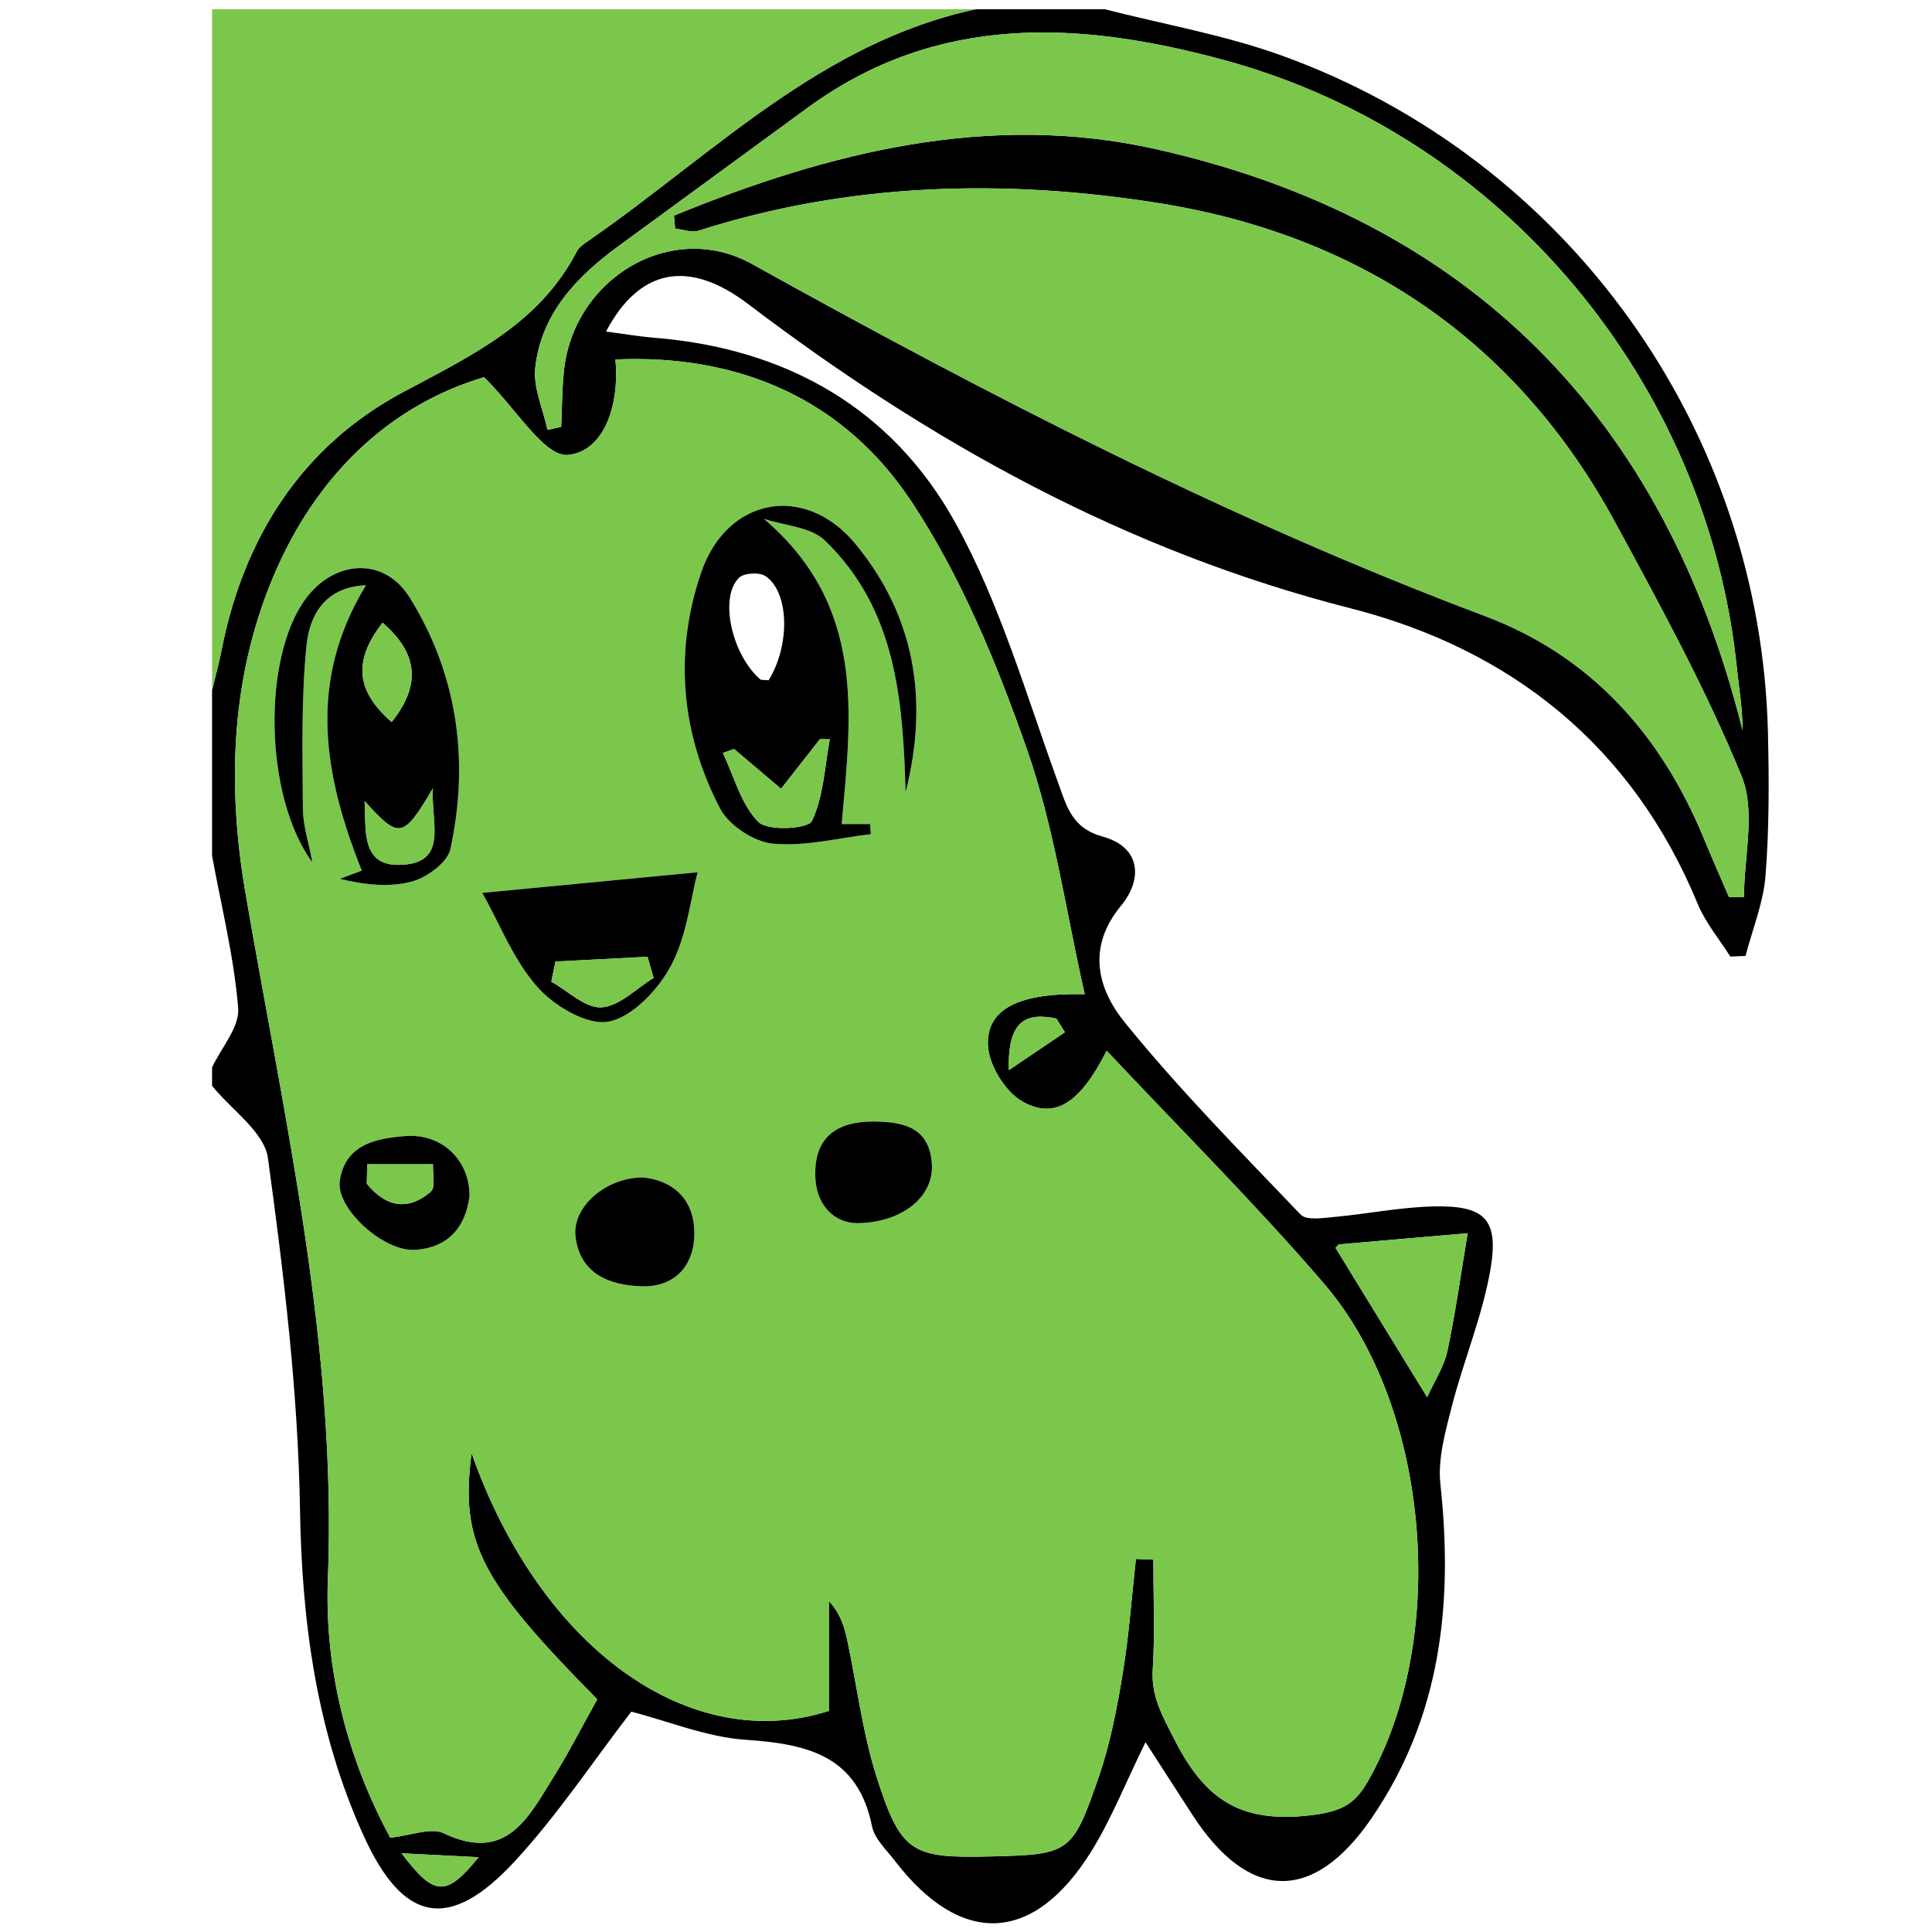
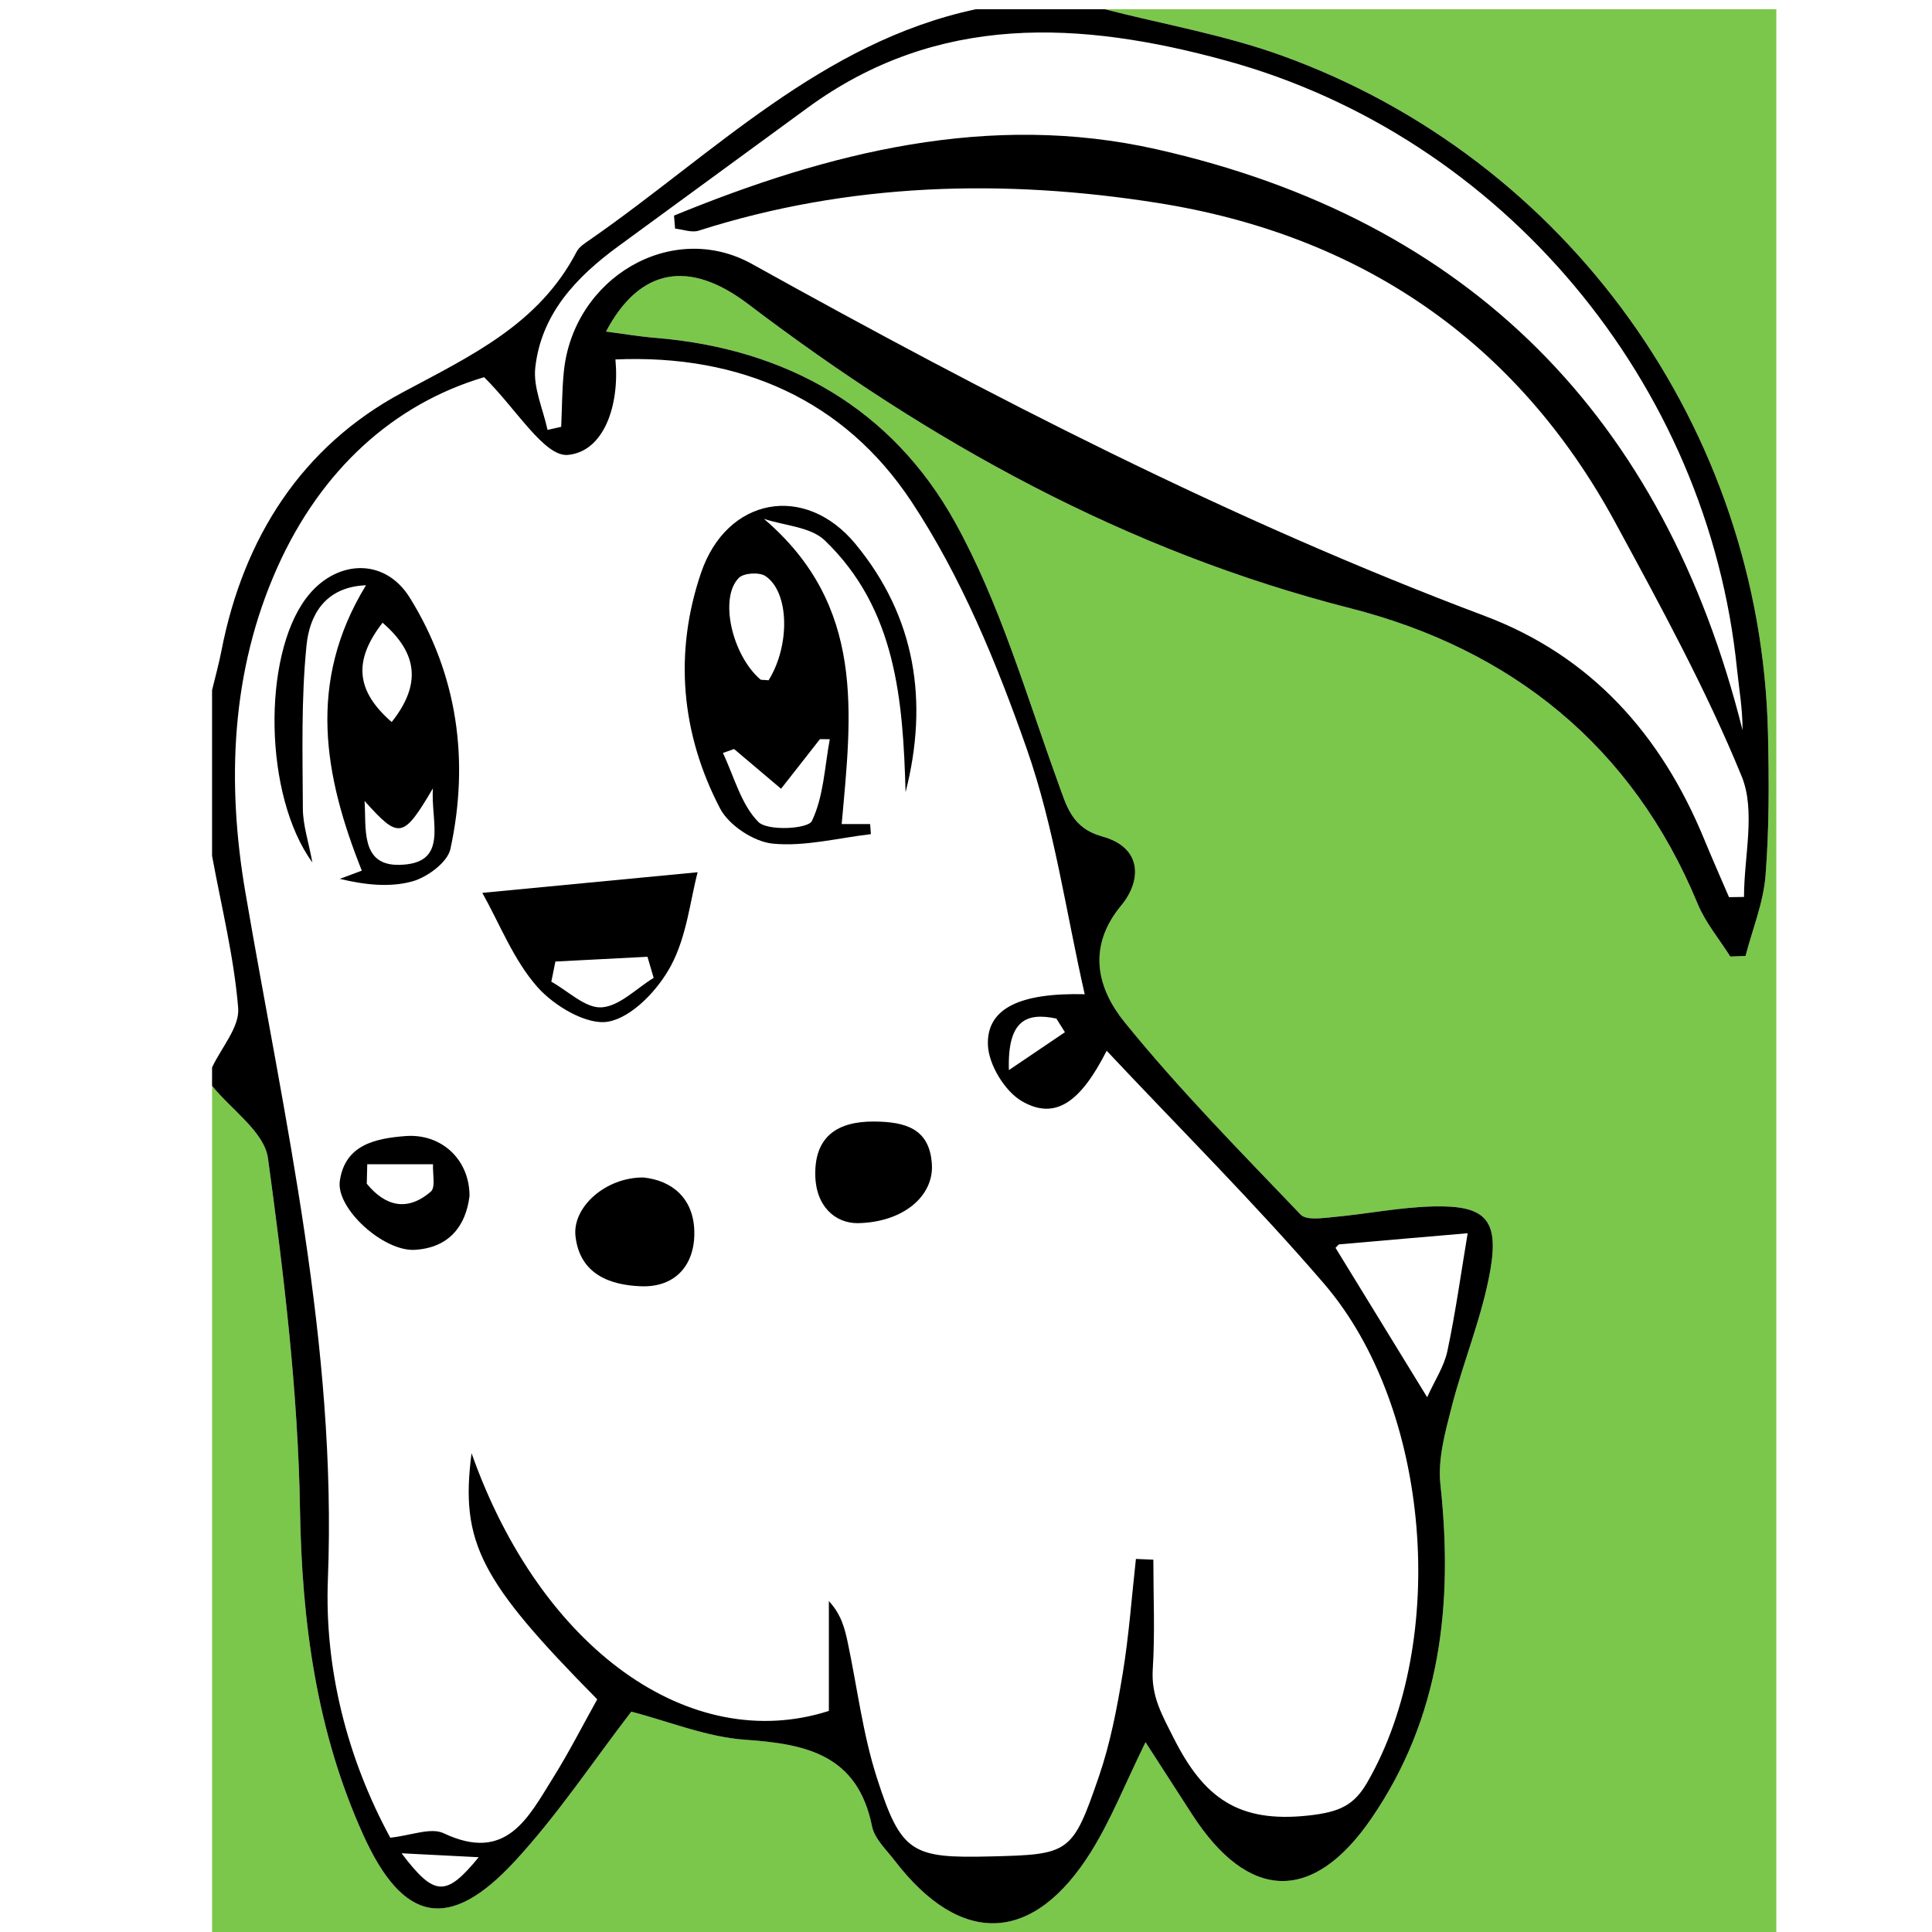
<svg xmlns="http://www.w3.org/2000/svg" version="1.1" id="Layer_1" x="0px" y="0px" width="200px" height="200px" viewBox="0 0 200 200" enable-background="new 0 0 200 200" xml:space="preserve">
  <g>
-     <path fill="none" d="M114.35,0.953c23.179,0,46.356,0,69.535,0c0,66.678,0,133.356,0,200.035c-53.977,0-107.955,0-161.932,0   c0-29.529,0-59.058,0-88.587c2.009,2.487,5.417,4.783,5.787,7.495c1.646,12.037,3.114,24.184,3.314,36.312   c0.195,11.778,1.717,23.067,6.565,33.771c4.126,9.108,8.917,10.013,15.68,2.688c4.455-4.824,8.124-10.374,12.053-15.479   c3.882,1.002,7.81,2.637,11.83,2.911c6.364,0.435,11.607,1.6,13.09,8.959c0.26,1.288,1.477,2.416,2.344,3.546   c6.866,8.947,14.377,8.66,20.362-0.966c2.05-3.298,3.49-6.975,5.606-11.288c1.838,2.848,3.331,5.169,4.831,7.486   c5.83,9.01,12.513,9.208,18.551,0.407c7.209-10.508,8.479-22.249,7.144-34.6c-0.282-2.616,0.505-5.427,1.179-8.05   c1.217-4.733,3.152-9.317,3.988-14.104c0.919-5.264-0.546-6.711-5.808-6.604c-3.466,0.07-6.915,0.776-10.381,1.096   c-1.159,0.106-2.85,0.374-3.444-0.247c-6.212-6.501-12.553-12.922-18.206-19.894c-2.764-3.408-4.007-7.711-0.377-12.098   c2.165-2.618,2.16-6.011-1.908-7.138c-3.209-0.891-3.714-3.088-4.656-5.685c-3.279-9.039-5.984-18.458-10.598-26.799   c-6.536-11.816-17.461-18.044-31.084-19.151c-1.637-0.133-3.263-0.413-5.08-0.649c3.459-6.553,8.577-7.508,14.705-2.854   c18.862,14.326,39.123,25.573,62.352,31.499c16.612,4.238,29.194,14.218,35.95,30.595c0.806,1.952,2.235,3.646,3.376,5.458   c0.526-0.021,1.053-0.042,1.58-0.062c0.72-2.767,1.847-5.502,2.068-8.309c0.387-4.892,0.366-9.833,0.253-14.747   c-0.729-31.485-20.715-59.47-50.367-70.162C126.743,3.609,120.46,2.521,114.35,0.953z" />
+     <path fill="#7AC74C" d="M114.35,0.953c23.179,0,46.356,0,69.535,0c0,66.678,0,133.356,0,200.035c-53.977,0-107.955,0-161.932,0   c0-29.529,0-59.058,0-88.587c2.009,2.487,5.417,4.783,5.787,7.495c1.646,12.037,3.114,24.184,3.314,36.312   c0.195,11.778,1.717,23.067,6.565,33.771c4.126,9.108,8.917,10.013,15.68,2.688c4.455-4.824,8.124-10.374,12.053-15.479   c3.882,1.002,7.81,2.637,11.83,2.911c6.364,0.435,11.607,1.6,13.09,8.959c0.26,1.288,1.477,2.416,2.344,3.546   c6.866,8.947,14.377,8.66,20.362-0.966c2.05-3.298,3.49-6.975,5.606-11.288c1.838,2.848,3.331,5.169,4.831,7.486   c5.83,9.01,12.513,9.208,18.551,0.407c7.209-10.508,8.479-22.249,7.144-34.6c-0.282-2.616,0.505-5.427,1.179-8.05   c1.217-4.733,3.152-9.317,3.988-14.104c0.919-5.264-0.546-6.711-5.808-6.604c-3.466,0.07-6.915,0.776-10.381,1.096   c-1.159,0.106-2.85,0.374-3.444-0.247c-6.212-6.501-12.553-12.922-18.206-19.894c-2.764-3.408-4.007-7.711-0.377-12.098   c2.165-2.618,2.16-6.011-1.908-7.138c-3.209-0.891-3.714-3.088-4.656-5.685c-3.279-9.039-5.984-18.458-10.598-26.799   c-6.536-11.816-17.461-18.044-31.084-19.151c-1.637-0.133-3.263-0.413-5.08-0.649c3.459-6.553,8.577-7.508,14.705-2.854   c18.862,14.326,39.123,25.573,62.352,31.499c16.612,4.238,29.194,14.218,35.95,30.595c0.806,1.952,2.235,3.646,3.376,5.458   c0.526-0.021,1.053-0.042,1.58-0.062c0.72-2.767,1.847-5.502,2.068-8.309c0.387-4.892,0.366-9.833,0.253-14.747   c-0.729-31.485-20.715-59.47-50.367-70.162C126.743,3.609,120.46,2.521,114.35,0.953z" />
    <path fill-rule="evenodd" clip-rule="evenodd" d="M114.35,0.953c6.11,1.568,12.394,2.657,18.302,4.787   c29.652,10.692,49.638,38.677,50.367,70.162c0.113,4.914,0.134,9.854-0.253,14.747c-0.222,2.807-1.349,5.542-2.068,8.309   c-0.527,0.021-1.054,0.041-1.58,0.062c-1.141-1.813-2.57-3.507-3.376-5.458c-6.756-16.376-19.338-26.357-35.95-30.595   c-23.229-5.926-43.49-17.173-62.352-31.499c-6.128-4.654-11.246-3.699-14.705,2.854c1.816,0.236,3.442,0.517,5.08,0.649   c13.624,1.107,24.548,7.335,31.084,19.151c4.613,8.34,7.318,17.76,10.598,26.799c0.942,2.596,1.447,4.794,4.656,5.685   c4.068,1.127,4.073,4.521,1.908,7.138c-3.63,4.387-2.387,8.69,0.377,12.098c5.653,6.972,11.994,13.393,18.206,19.894   c0.595,0.621,2.285,0.354,3.444,0.247c3.466-0.319,6.915-1.025,10.381-1.096c5.262-0.107,6.727,1.34,5.808,6.604   c-0.836,4.786-2.771,9.37-3.988,14.104c-0.674,2.623-1.461,5.434-1.179,8.05c1.336,12.351,0.065,24.092-7.144,34.6   c-6.038,8.801-12.721,8.603-18.551-0.407c-1.5-2.317-2.993-4.639-4.831-7.486c-2.116,4.313-3.557,7.99-5.606,11.288   c-5.984,9.626-13.496,9.913-20.362,0.966c-0.868-1.13-2.084-2.258-2.344-3.546c-1.482-7.359-6.726-8.524-13.09-8.959   c-4.021-0.274-7.948-1.909-11.83-2.911c-3.929,5.104-7.598,10.654-12.053,15.479c-6.763,7.325-11.554,6.421-15.68-2.688   c-4.849-10.704-6.371-21.993-6.565-33.771c-0.2-12.128-1.668-24.274-3.314-36.312c-0.371-2.712-3.778-5.008-5.787-7.495   c0-0.636,0-1.27,0-1.905c0.962-2.053,2.864-4.183,2.704-6.144c-0.432-5.293-1.742-10.515-2.704-15.765c0-5.715,0-11.431,0-17.146   c0.327-1.359,0.705-2.708,0.971-4.078c2.273-11.694,8.321-21.152,18.712-26.723c7.112-3.812,14.151-7.065,18.06-14.588   c0.272-0.524,0.89-0.899,1.406-1.259c12.756-8.864,23.911-20.409,39.911-23.84C105.459,0.953,109.904,0.953,114.35,0.953z    M48.815,150.436c7.174,20.289,22.643,31.271,36.989,26.678c0-3.729,0-7.55,0-11.369c1.298,1.394,1.655,2.864,1.966,4.345   c0.978,4.642,1.551,9.412,2.991,13.905c2.51,7.83,3.631,8.38,11.73,8.183c8.237-0.2,8.521-0.271,11.281-8.318   c1.172-3.416,1.859-7.031,2.449-10.607c0.647-3.927,0.928-7.913,1.369-11.873c0.601,0.026,1.202,0.053,1.803,0.078   c0,3.781,0.178,7.574-0.06,11.34c-0.175,2.784,0.938,4.69,2.174,7.141c3.105,6.152,6.675,8.808,13.978,7.999   c3.254-0.36,4.706-1.086,6.072-3.457c8.438-14.647,6.575-38.732-4.504-51.608c-7.169-8.334-14.99-16.107-22.491-24.1   c-2.705,5.329-5.316,7.214-8.759,5.233c-1.775-1.021-3.461-3.79-3.535-5.83c-0.14-3.822,3.366-5.416,10.021-5.254   c-1.936-8.504-3.136-17.224-5.986-25.365c-3.108-8.875-6.794-17.845-11.95-25.634C87.39,41.4,76.63,36.65,63.708,37.21   c0.449,4.73-1.173,9.53-4.916,9.882c-2.426,0.229-5.345-4.766-8.677-8.045C40.753,41.826,33.24,48.63,28.718,58.72   c-4.845,10.812-5.245,22.392-3.317,33.654c4.035,23.578,9.49,46.863,8.542,71.113c-0.36,9.21,1.973,18.49,6.457,26.751   c2.139-0.221,4.195-1.094,5.535-0.459c6.489,3.076,8.752-1.629,11.332-5.764c1.659-2.658,3.084-5.462,4.559-8.101   C49.725,163.658,47.613,159.689,48.815,150.436z M178.986,92.874c0.518-0.007,1.035-0.016,1.553-0.023   c0-4.195,1.229-8.894-0.242-12.486c-3.698-9.031-8.42-17.669-13.086-26.274c-10.242-18.889-26.514-29.789-47.386-33.086   c-15.873-2.509-31.908-2.113-47.503,2.874c-0.716,0.229-1.62-0.129-2.437-0.213c-0.037-0.45-0.074-0.899-0.111-1.348   c15.985-6.554,32.62-10.77,49.951-6.866c32.424,7.303,52.563,27.737,60.661,60.133c0.011-2.255-0.364-4.27-0.569-6.301   c-2.995-29.665-24.247-55.172-52.956-63.026c-14.969-4.096-29.78-4.959-43.266,4.905c-6.529,4.776-13.056,9.553-19.584,14.327   c-4.351,3.183-7.979,6.99-8.6,12.569c-0.23,2.075,0.81,4.293,1.27,6.445c0.471-0.107,0.943-0.214,1.414-0.32   c0.084-1.88,0.085-3.768,0.266-5.638c0.945-9.796,11.19-15.825,19.479-11.221c24.569,13.646,49.487,26.521,75.853,36.435   c11.026,4.147,18.26,12.292,22.7,23.061C177.229,88.85,178.12,90.856,178.986,92.874z M147.739,144.642   c0.773-1.714,1.756-3.183,2.096-4.789c0.854-4.029,1.418-8.121,2.097-12.188c-4.425,0.38-8.851,0.757-13.275,1.149   c-0.113,0.01-0.211,0.183-0.404,0.362C141.324,134.183,144.398,139.195,147.739,144.642z M110.242,106.855   c-0.297-0.472-0.592-0.943-0.889-1.415c-3.074-0.641-5.074,0.127-4.913,5.338C106.879,109.13,108.561,107.993,110.242,106.855z    M41.569,191.851c3.414,4.512,4.604,4.532,7.984,0.407C46.837,192.119,44.532,192.002,41.569,191.851z" />
-     <path fill-rule="evenodd" clip-rule="evenodd" fill="#7AC74C" d="M101.014,0.953c-16,3.432-27.155,14.977-39.911,23.84   c-0.517,0.359-1.134,0.735-1.406,1.259c-3.909,7.523-10.948,10.776-18.06,14.588c-10.391,5.57-16.439,15.029-18.712,26.723   c-0.267,1.37-0.645,2.719-0.971,4.078c0-23.421,0-46.843,0-70.488C48.306,0.953,74.66,0.953,101.014,0.953z" />
+     <path fill-rule="evenodd" clip-rule="evenodd" fill="none" d="M101.014,0.953c-16,3.432-27.155,14.977-39.911,23.84   c-0.517,0.359-1.134,0.735-1.406,1.259c-3.909,7.523-10.948,10.776-18.06,14.588c-10.391,5.57-16.439,15.029-18.712,26.723   c-0.267,1.37-0.645,2.719-0.971,4.078c0-23.421,0-46.843,0-70.488C48.306,0.953,74.66,0.953,101.014,0.953z" />
    <path fill-rule="evenodd" clip-rule="evenodd" fill="none" d="M21.953,88.587c0.962,5.25,2.272,10.471,2.704,15.765   c0.16,1.961-1.742,4.091-2.704,6.144C21.953,103.192,21.953,95.89,21.953,88.587z" />
-     <path fill-rule="evenodd" clip-rule="evenodd" fill="#7AC74C" d="M48.815,150.436c-1.203,9.254,0.91,13.223,13.009,25.479   c-1.475,2.639-2.9,5.442-4.559,8.101c-2.579,4.135-4.843,8.84-11.332,5.764c-1.34-0.635-3.396,0.238-5.535,0.459   c-4.484-8.261-6.817-17.541-6.457-26.751c0.948-24.25-4.507-47.535-8.542-71.113c-1.928-11.262-1.528-22.842,3.317-33.654   c4.521-10.09,12.035-16.894,21.397-19.673c3.333,3.279,6.251,8.274,8.677,8.045c3.742-0.353,5.365-5.152,4.916-9.882   C76.63,36.65,87.39,41.4,94.354,51.921c5.156,7.789,8.842,16.759,11.95,25.634c2.851,8.141,4.051,16.86,5.986,25.365   c-6.655-0.162-10.161,1.432-10.021,5.254c0.074,2.04,1.76,4.81,3.535,5.83c3.442,1.98,6.054,0.096,8.759-5.233   c7.501,7.992,15.322,15.766,22.491,24.1c11.079,12.876,12.941,36.961,4.504,51.608c-1.366,2.371-2.818,3.097-6.072,3.457   c-7.303,0.809-10.872-1.847-13.978-7.999c-1.236-2.45-2.349-4.356-2.174-7.141c0.237-3.766,0.06-7.559,0.06-11.34   c-0.601-0.025-1.202-0.052-1.803-0.078c-0.441,3.96-0.722,7.946-1.369,11.873c-0.59,3.576-1.277,7.191-2.449,10.607   c-2.761,8.048-3.044,8.118-11.281,8.318c-8.099,0.197-9.22-0.353-11.73-8.183c-1.44-4.493-2.013-9.264-2.991-13.905   c-0.312-1.48-0.668-2.951-1.966-4.345c0,3.819,0,7.64,0,11.369C71.458,181.707,55.99,170.725,48.815,150.436z M79.083,53.711   c2.132,0.71,4.835,0.825,6.3,2.23c7.392,7.1,8.094,16.54,8.364,26.062c2.407-9.403,1.029-18.153-5.173-25.676   c-5.237-6.353-13.336-4.857-16.001,2.974c-2.819,8.284-2.072,16.63,1.966,24.382c0.913,1.753,3.504,3.461,5.471,3.65   c3.32,0.32,6.758-0.59,10.146-0.983c-0.026-0.349-0.052-0.698-0.078-1.047c-1.043,0-2.087,0-2.946,0   C88.158,73.855,89.63,62.722,79.083,53.711z M37.888,60.585c-6.149,10.051-4.322,19.788-0.432,29.546   c-0.759,0.283-1.517,0.565-2.275,0.848c2.599,0.625,5.178,0.903,7.502,0.261c1.552-0.43,3.647-1.976,3.945-3.357   c1.976-9.147,0.745-18.033-4.208-26.012c-2.639-4.251-7.752-3.934-10.743,0.07c-4.532,6.063-4.364,20.437,0.659,27.337   c-0.407-2.195-0.975-3.872-0.983-5.551c-0.026-5.649-0.189-11.333,0.38-16.936C32.036,63.799,33.553,60.761,37.888,60.585z    M49.928,92.428c1.799,3.203,3.225,6.936,5.701,9.743c1.735,1.967,5.156,4.003,7.363,3.584c2.481-0.473,5.132-3.301,6.459-5.775   c1.646-3.072,2.011-6.83,2.769-9.687C65.046,90.98,57.471,91.706,49.928,92.428z M66.594,121.892   c-3.895-0.023-7.365,3.064-7.018,6.088c0.45,3.931,3.569,5.062,6.805,5.175c3.567,0.125,5.575-2.245,5.496-5.684   C71.796,124.011,69.53,122.188,66.594,121.892z M88.775,126.622c4.787-0.085,7.88-2.845,7.695-6.062   c-0.215-3.729-2.722-4.427-5.935-4.459c-3.83-0.039-6.166,1.536-6.14,5.434C84.417,124.92,86.495,126.624,88.775,126.622z    M48.604,123.803c0.004-3.762-2.902-6.492-6.653-6.196c-3.04,0.24-6.239,0.872-6.774,4.65c-0.404,2.854,4.528,7.325,7.779,7.125   C46.509,129.161,48.232,126.895,48.604,123.803z" />
-     <path fill-rule="evenodd" clip-rule="evenodd" fill="#7AC74C" d="M178.986,92.874c-0.866-2.018-1.758-4.024-2.594-6.054   c-4.44-10.77-11.674-18.914-22.7-23.061c-26.366-9.915-51.284-22.789-75.853-36.435c-8.288-4.604-18.534,1.425-19.479,11.221   c-0.18,1.871-0.182,3.758-0.266,5.638c-0.471,0.106-0.943,0.213-1.414,0.32c-0.46-2.152-1.5-4.37-1.27-6.445   c0.621-5.58,4.249-9.387,8.6-12.569c6.529-4.774,13.056-9.551,19.584-14.327c13.486-9.864,28.297-9,43.266-4.905   c28.709,7.854,49.961,33.361,52.956,63.026c0.205,2.032,0.58,4.046,0.569,6.301c-8.098-32.396-28.237-52.83-60.661-60.133   c-17.331-3.904-33.966,0.312-49.951,6.866c0.037,0.449,0.074,0.898,0.111,1.348c0.816,0.083,1.72,0.441,2.437,0.213   c15.595-4.987,31.63-5.382,47.503-2.874c20.872,3.297,37.144,14.197,47.386,33.086c4.666,8.604,9.388,17.243,13.086,26.274   c1.471,3.593,0.242,8.291,0.242,12.486C180.021,92.858,179.504,92.867,178.986,92.874z" />
-     <path fill-rule="evenodd" clip-rule="evenodd" fill="#7AC74C" d="M147.739,144.642c-3.341-5.446-6.415-10.459-9.487-15.466   c0.193-0.18,0.291-0.353,0.404-0.362c4.425-0.393,8.851-0.77,13.275-1.149c-0.679,4.067-1.242,8.159-2.097,12.188   C149.495,141.459,148.513,142.928,147.739,144.642z" />
-     <path fill-rule="evenodd" clip-rule="evenodd" fill="#7AC74C" d="M110.242,106.855c-1.682,1.138-3.363,2.274-5.802,3.923   c-0.161-5.211,1.839-5.979,4.913-5.338C109.65,105.912,109.945,106.384,110.242,106.855z" />
-     <path fill-rule="evenodd" clip-rule="evenodd" fill="#7AC74C" d="M41.569,191.851c2.963,0.151,5.268,0.269,7.984,0.407   C46.173,196.383,44.983,196.362,41.569,191.851z" />
+     <path fill-rule="evenodd" clip-rule="evenodd" fill="none" d="M48.815,150.436c-1.203,9.254,0.91,13.223,13.009,25.479   c-1.475,2.639-2.9,5.442-4.559,8.101c-2.579,4.135-4.843,8.84-11.332,5.764c-1.34-0.635-3.396,0.238-5.535,0.459   c-4.484-8.261-6.817-17.541-6.457-26.751c0.948-24.25-4.507-47.535-8.542-71.113c-1.928-11.262-1.528-22.842,3.317-33.654   c4.521-10.09,12.035-16.894,21.397-19.673c3.333,3.279,6.251,8.274,8.677,8.045c3.742-0.353,5.365-5.152,4.916-9.882   C76.63,36.65,87.39,41.4,94.354,51.921c5.156,7.789,8.842,16.759,11.95,25.634c2.851,8.141,4.051,16.86,5.986,25.365   c-6.655-0.162-10.161,1.432-10.021,5.254c0.074,2.04,1.76,4.81,3.535,5.83c3.442,1.98,6.054,0.096,8.759-5.233   c7.501,7.992,15.322,15.766,22.491,24.1c11.079,12.876,12.941,36.961,4.504,51.608c-1.366,2.371-2.818,3.097-6.072,3.457   c-7.303,0.809-10.872-1.847-13.978-7.999c-1.236-2.45-2.349-4.356-2.174-7.141c0.237-3.766,0.06-7.559,0.06-11.34   c-0.601-0.025-1.202-0.052-1.803-0.078c-0.441,3.96-0.722,7.946-1.369,11.873c-0.59,3.576-1.277,7.191-2.449,10.607   c-2.761,8.048-3.044,8.118-11.281,8.318c-8.099,0.197-9.22-0.353-11.73-8.183c-1.44-4.493-2.013-9.264-2.991-13.905   c-0.312-1.48-0.668-2.951-1.966-4.345c0,3.819,0,7.64,0,11.369C71.458,181.707,55.99,170.725,48.815,150.436z M79.083,53.711   c2.132,0.71,4.835,0.825,6.3,2.23c7.392,7.1,8.094,16.54,8.364,26.062c2.407-9.403,1.029-18.153-5.173-25.676   c-5.237-6.353-13.336-4.857-16.001,2.974c-2.819,8.284-2.072,16.63,1.966,24.382c0.913,1.753,3.504,3.461,5.471,3.65   c3.32,0.32,6.758-0.59,10.146-0.983c-0.026-0.349-0.052-0.698-0.078-1.047c-1.043,0-2.087,0-2.946,0   C88.158,73.855,89.63,62.722,79.083,53.711z M37.888,60.585c-6.149,10.051-4.322,19.788-0.432,29.546   c-0.759,0.283-1.517,0.565-2.275,0.848c2.599,0.625,5.178,0.903,7.502,0.261c1.552-0.43,3.647-1.976,3.945-3.357   c1.976-9.147,0.745-18.033-4.208-26.012c-2.639-4.251-7.752-3.934-10.743,0.07c-4.532,6.063-4.364,20.437,0.659,27.337   c-0.407-2.195-0.975-3.872-0.983-5.551c-0.026-5.649-0.189-11.333,0.38-16.936C32.036,63.799,33.553,60.761,37.888,60.585z    M49.928,92.428c1.799,3.203,3.225,6.936,5.701,9.743c1.735,1.967,5.156,4.003,7.363,3.584c2.481-0.473,5.132-3.301,6.459-5.775   c1.646-3.072,2.011-6.83,2.769-9.687C65.046,90.98,57.471,91.706,49.928,92.428z M66.594,121.892   c-3.895-0.023-7.365,3.064-7.018,6.088c0.45,3.931,3.569,5.062,6.805,5.175c3.567,0.125,5.575-2.245,5.496-5.684   C71.796,124.011,69.53,122.188,66.594,121.892z M88.775,126.622c4.787-0.085,7.88-2.845,7.695-6.062   c-0.215-3.729-2.722-4.427-5.935-4.459c-3.83-0.039-6.166,1.536-6.14,5.434C84.417,124.92,86.495,126.624,88.775,126.622z    M48.604,123.803c0.004-3.762-2.902-6.492-6.653-6.196c-3.04,0.24-6.239,0.872-6.774,4.65c-0.404,2.854,4.528,7.325,7.779,7.125   C46.509,129.161,48.232,126.895,48.604,123.803z" />
+     <path fill-rule="evenodd" clip-rule="evenodd" fill="none" d="M178.986,92.874c-0.866-2.018-1.758-4.024-2.594-6.054   c-4.44-10.77-11.674-18.914-22.7-23.061c-26.366-9.915-51.284-22.789-75.853-36.435c-8.288-4.604-18.534,1.425-19.479,11.221   c-0.18,1.871-0.182,3.758-0.266,5.638c-0.471,0.106-0.943,0.213-1.414,0.32c-0.46-2.152-1.5-4.37-1.27-6.445   c0.621-5.58,4.249-9.387,8.6-12.569c6.529-4.774,13.056-9.551,19.584-14.327c13.486-9.864,28.297-9,43.266-4.905   c28.709,7.854,49.961,33.361,52.956,63.026c0.205,2.032,0.58,4.046,0.569,6.301c-8.098-32.396-28.237-52.83-60.661-60.133   c-17.331-3.904-33.966,0.312-49.951,6.866c0.037,0.449,0.074,0.898,0.111,1.348c0.816,0.083,1.72,0.441,2.437,0.213   c15.595-4.987,31.63-5.382,47.503-2.874c20.872,3.297,37.144,14.197,47.386,33.086c4.666,8.604,9.388,17.243,13.086,26.274   c1.471,3.593,0.242,8.291,0.242,12.486C180.021,92.858,179.504,92.867,178.986,92.874z" />
+     <path fill-rule="evenodd" clip-rule="evenodd" fill="none" d="M147.739,144.642c-3.341-5.446-6.415-10.459-9.487-15.466   c0.193-0.18,0.291-0.353,0.404-0.362c4.425-0.393,8.851-0.77,13.275-1.149c-0.679,4.067-1.242,8.159-2.097,12.188   C149.495,141.459,148.513,142.928,147.739,144.642z" />
+     <path fill-rule="evenodd" clip-rule="evenodd" fill="none" d="M110.242,106.855c-1.682,1.138-3.363,2.274-5.802,3.923   c-0.161-5.211,1.839-5.979,4.913-5.338C109.65,105.912,109.945,106.384,110.242,106.855z" />
+     <path fill-rule="evenodd" clip-rule="evenodd" fill="none" d="M41.569,191.851c2.963,0.151,5.268,0.269,7.984,0.407   C46.173,196.383,44.983,196.362,41.569,191.851z" />
    <path fill-rule="evenodd" clip-rule="evenodd" d="M79.083,53.711c10.547,9.011,9.075,20.145,8.047,31.593c0.859,0,1.903,0,2.946,0   c0.026,0.349,0.052,0.698,0.078,1.047c-3.388,0.393-6.826,1.303-10.146,0.983c-1.967-0.188-4.558-1.896-5.471-3.65   c-4.038-7.752-4.785-16.099-1.966-24.382c2.665-7.831,10.764-9.326,16.001-2.974c6.202,7.522,7.58,16.272,5.173,25.676   c-0.27-9.522-0.972-18.962-8.364-26.062C83.918,54.536,81.214,54.421,79.083,53.711z M85.899,76.524   c-0.339-0.003-0.678-0.006-1.018-0.009c-1.342,1.712-2.685,3.424-4.027,5.137c-1.621-1.372-3.243-2.744-4.864-4.115   c-0.385,0.138-0.77,0.275-1.155,0.413c1.163,2.44,1.875,5.329,3.672,7.138c0.963,0.968,5.142,0.725,5.537-0.095   C85.265,82.46,85.364,79.388,85.899,76.524z M79.565,70.422c2.249-3.624,2.15-9.131-0.329-10.79   c-0.629-0.42-2.233-0.324-2.745,0.185c-2.065,2.052-0.728,7.958,2.209,10.509C78.795,70.408,78.999,70.366,79.565,70.422z" />
    <path fill-rule="evenodd" clip-rule="evenodd" d="M37.888,60.585c-4.334,0.176-5.852,3.214-6.155,6.207   c-0.569,5.602-0.406,11.287-0.38,16.936c0.008,1.679,0.576,3.355,0.983,5.551c-5.022-6.9-5.19-21.274-0.659-27.337   c2.991-4.003,8.104-4.321,10.743-0.07c4.953,7.979,6.183,16.864,4.208,26.012c-0.298,1.381-2.393,2.928-3.945,3.357   c-2.324,0.643-4.903,0.365-7.502-0.261c0.758-0.283,1.516-0.565,2.273-0.853C33.566,80.373,31.738,70.636,37.888,60.585z    M39.604,64.464c-3.055,3.931-2.77,7.052,0.944,10.282C43.595,70.898,43.298,67.661,39.604,64.464z M37.74,82.915   c0.189,2.76-0.463,6.683,3.568,6.615c5.239-0.088,3.256-4.405,3.508-7.922C41.725,86.851,41.305,86.893,37.74,82.915z" />
    <path fill-rule="evenodd" clip-rule="evenodd" d="M49.928,92.428c7.543-0.722,15.119-1.448,22.292-2.134   c-0.758,2.857-1.123,6.615-2.769,9.687c-1.327,2.474-3.978,5.302-6.459,5.775c-2.207,0.419-5.628-1.617-7.363-3.584   C53.152,99.363,51.727,95.63,49.928,92.428z M67.667,101.23c-0.214-0.729-0.428-1.457-0.641-2.186   c-3.177,0.165-6.355,0.33-9.532,0.494c-0.141,0.695-0.281,1.391-0.421,2.087c1.736,0.96,3.524,2.759,5.196,2.656   C64.123,104.17,65.872,102.322,67.667,101.23z" />
    <path fill-rule="evenodd" clip-rule="evenodd" d="M66.594,121.892c2.937,0.296,5.202,2.119,5.282,5.579   c0.079,3.438-1.928,5.809-5.496,5.684c-3.236-0.112-6.354-1.244-6.805-5.175C59.229,124.956,62.699,121.868,66.594,121.892z" />
    <path fill-rule="evenodd" clip-rule="evenodd" d="M88.775,126.622c-2.28,0.002-4.358-1.702-4.38-5.087   c-0.025-3.897,2.31-5.473,6.14-5.434c3.213,0.032,5.72,0.729,5.935,4.459C96.655,123.777,93.562,126.537,88.775,126.622z" />
    <path fill-rule="evenodd" clip-rule="evenodd" d="M48.604,123.803c-0.372,3.092-2.095,5.358-5.648,5.579   c-3.251,0.2-8.183-4.271-7.779-7.125c0.535-3.778,3.734-4.41,6.774-4.65C45.702,117.311,48.608,120.041,48.604,123.803z    M38.017,120.52c-0.017,0.672-0.033,1.345-0.049,2.018c1.9,2.319,4.178,2.935,6.632,0.815c0.511-0.439,0.173-1.863,0.227-2.833   C42.557,120.52,40.287,120.52,38.017,120.52z" />
-     <path fill-rule="evenodd" clip-rule="evenodd" fill="#7AC74C" d="M85.899,76.524c-0.535,2.863-0.634,5.936-1.855,8.468   c-0.395,0.82-4.574,1.063-5.537,0.095c-1.798-1.809-2.509-4.698-3.672-7.138c0.385-0.138,0.771-0.275,1.155-0.413   c1.622,1.371,3.243,2.743,4.864,4.115c1.342-1.712,2.685-3.424,4.027-5.137C85.221,76.518,85.56,76.521,85.899,76.524z" />
+     <path fill-rule="evenodd" clip-rule="evenodd" fill="none" d="M85.899,76.524c-0.535,2.863-0.634,5.936-1.855,8.468   c-0.395,0.82-4.574,1.063-5.537,0.095c-1.798-1.809-2.509-4.698-3.672-7.138c0.385-0.138,0.771-0.275,1.155-0.413   c1.622,1.371,3.243,2.743,4.864,4.115c1.342-1.712,2.685-3.424,4.027-5.137C85.221,76.518,85.56,76.521,85.899,76.524z" />
    <path fill-rule="evenodd" clip-rule="evenodd" fill="none" d="M79.565,70.422c-0.567-0.057-0.77-0.014-0.864-0.096   c-2.938-2.551-4.274-8.457-2.209-10.509c0.512-0.509,2.116-0.605,2.745-0.185C81.716,61.291,81.814,66.798,79.565,70.422z" />
-     <path fill-rule="evenodd" clip-rule="evenodd" fill="#7AC74C" d="M39.604,64.464c3.694,3.197,3.991,6.434,0.944,10.282   C36.834,71.516,36.549,68.396,39.604,64.464z" />
-     <path fill-rule="evenodd" clip-rule="evenodd" fill="#7AC74C" d="M37.74,82.915c3.565,3.978,3.985,3.936,7.077-1.308   c-0.252,3.517,1.731,7.834-3.508,7.922C37.276,89.598,37.929,85.675,37.74,82.915z" />
-     <path fill-rule="evenodd" clip-rule="evenodd" fill="#7AC74C" d="M67.667,101.23c-1.795,1.092-3.544,2.939-5.398,3.052   c-1.672,0.103-3.459-1.696-5.196-2.656c0.14-0.696,0.28-1.392,0.421-2.087c3.177-0.165,6.354-0.329,9.532-0.494   C67.239,99.773,67.453,100.502,67.667,101.23z" />
-     <path fill-rule="evenodd" clip-rule="evenodd" fill="#7AC74C" d="M38.017,120.52c2.27,0,4.54,0,6.81,0   c-0.054,0.97,0.284,2.394-0.227,2.833c-2.455,2.119-4.732,1.504-6.632-0.815C37.984,121.864,38,121.191,38.017,120.52z" />
+     <path fill-rule="evenodd" clip-rule="evenodd" fill="none" d="M39.604,64.464c3.694,3.197,3.991,6.434,0.944,10.282   C36.834,71.516,36.549,68.396,39.604,64.464z" />
+     <path fill-rule="evenodd" clip-rule="evenodd" fill="none" d="M37.74,82.915c3.565,3.978,3.985,3.936,7.077-1.308   c-0.252,3.517,1.731,7.834-3.508,7.922C37.276,89.598,37.929,85.675,37.74,82.915z" />
+     <path fill-rule="evenodd" clip-rule="evenodd" fill="none" d="M67.667,101.23c-1.795,1.092-3.544,2.939-5.398,3.052   c-1.672,0.103-3.459-1.696-5.196-2.656c0.14-0.696,0.28-1.392,0.421-2.087c3.177-0.165,6.354-0.329,9.532-0.494   C67.239,99.773,67.453,100.502,67.667,101.23z" />
+     <path fill-rule="evenodd" clip-rule="evenodd" fill="none" d="M38.017,120.52c2.27,0,4.54,0,6.81,0   c-0.054,0.97,0.284,2.394-0.227,2.833c-2.455,2.119-4.732,1.504-6.632-0.815C37.984,121.864,38,121.191,38.017,120.52z" />
  </g>
</svg>
